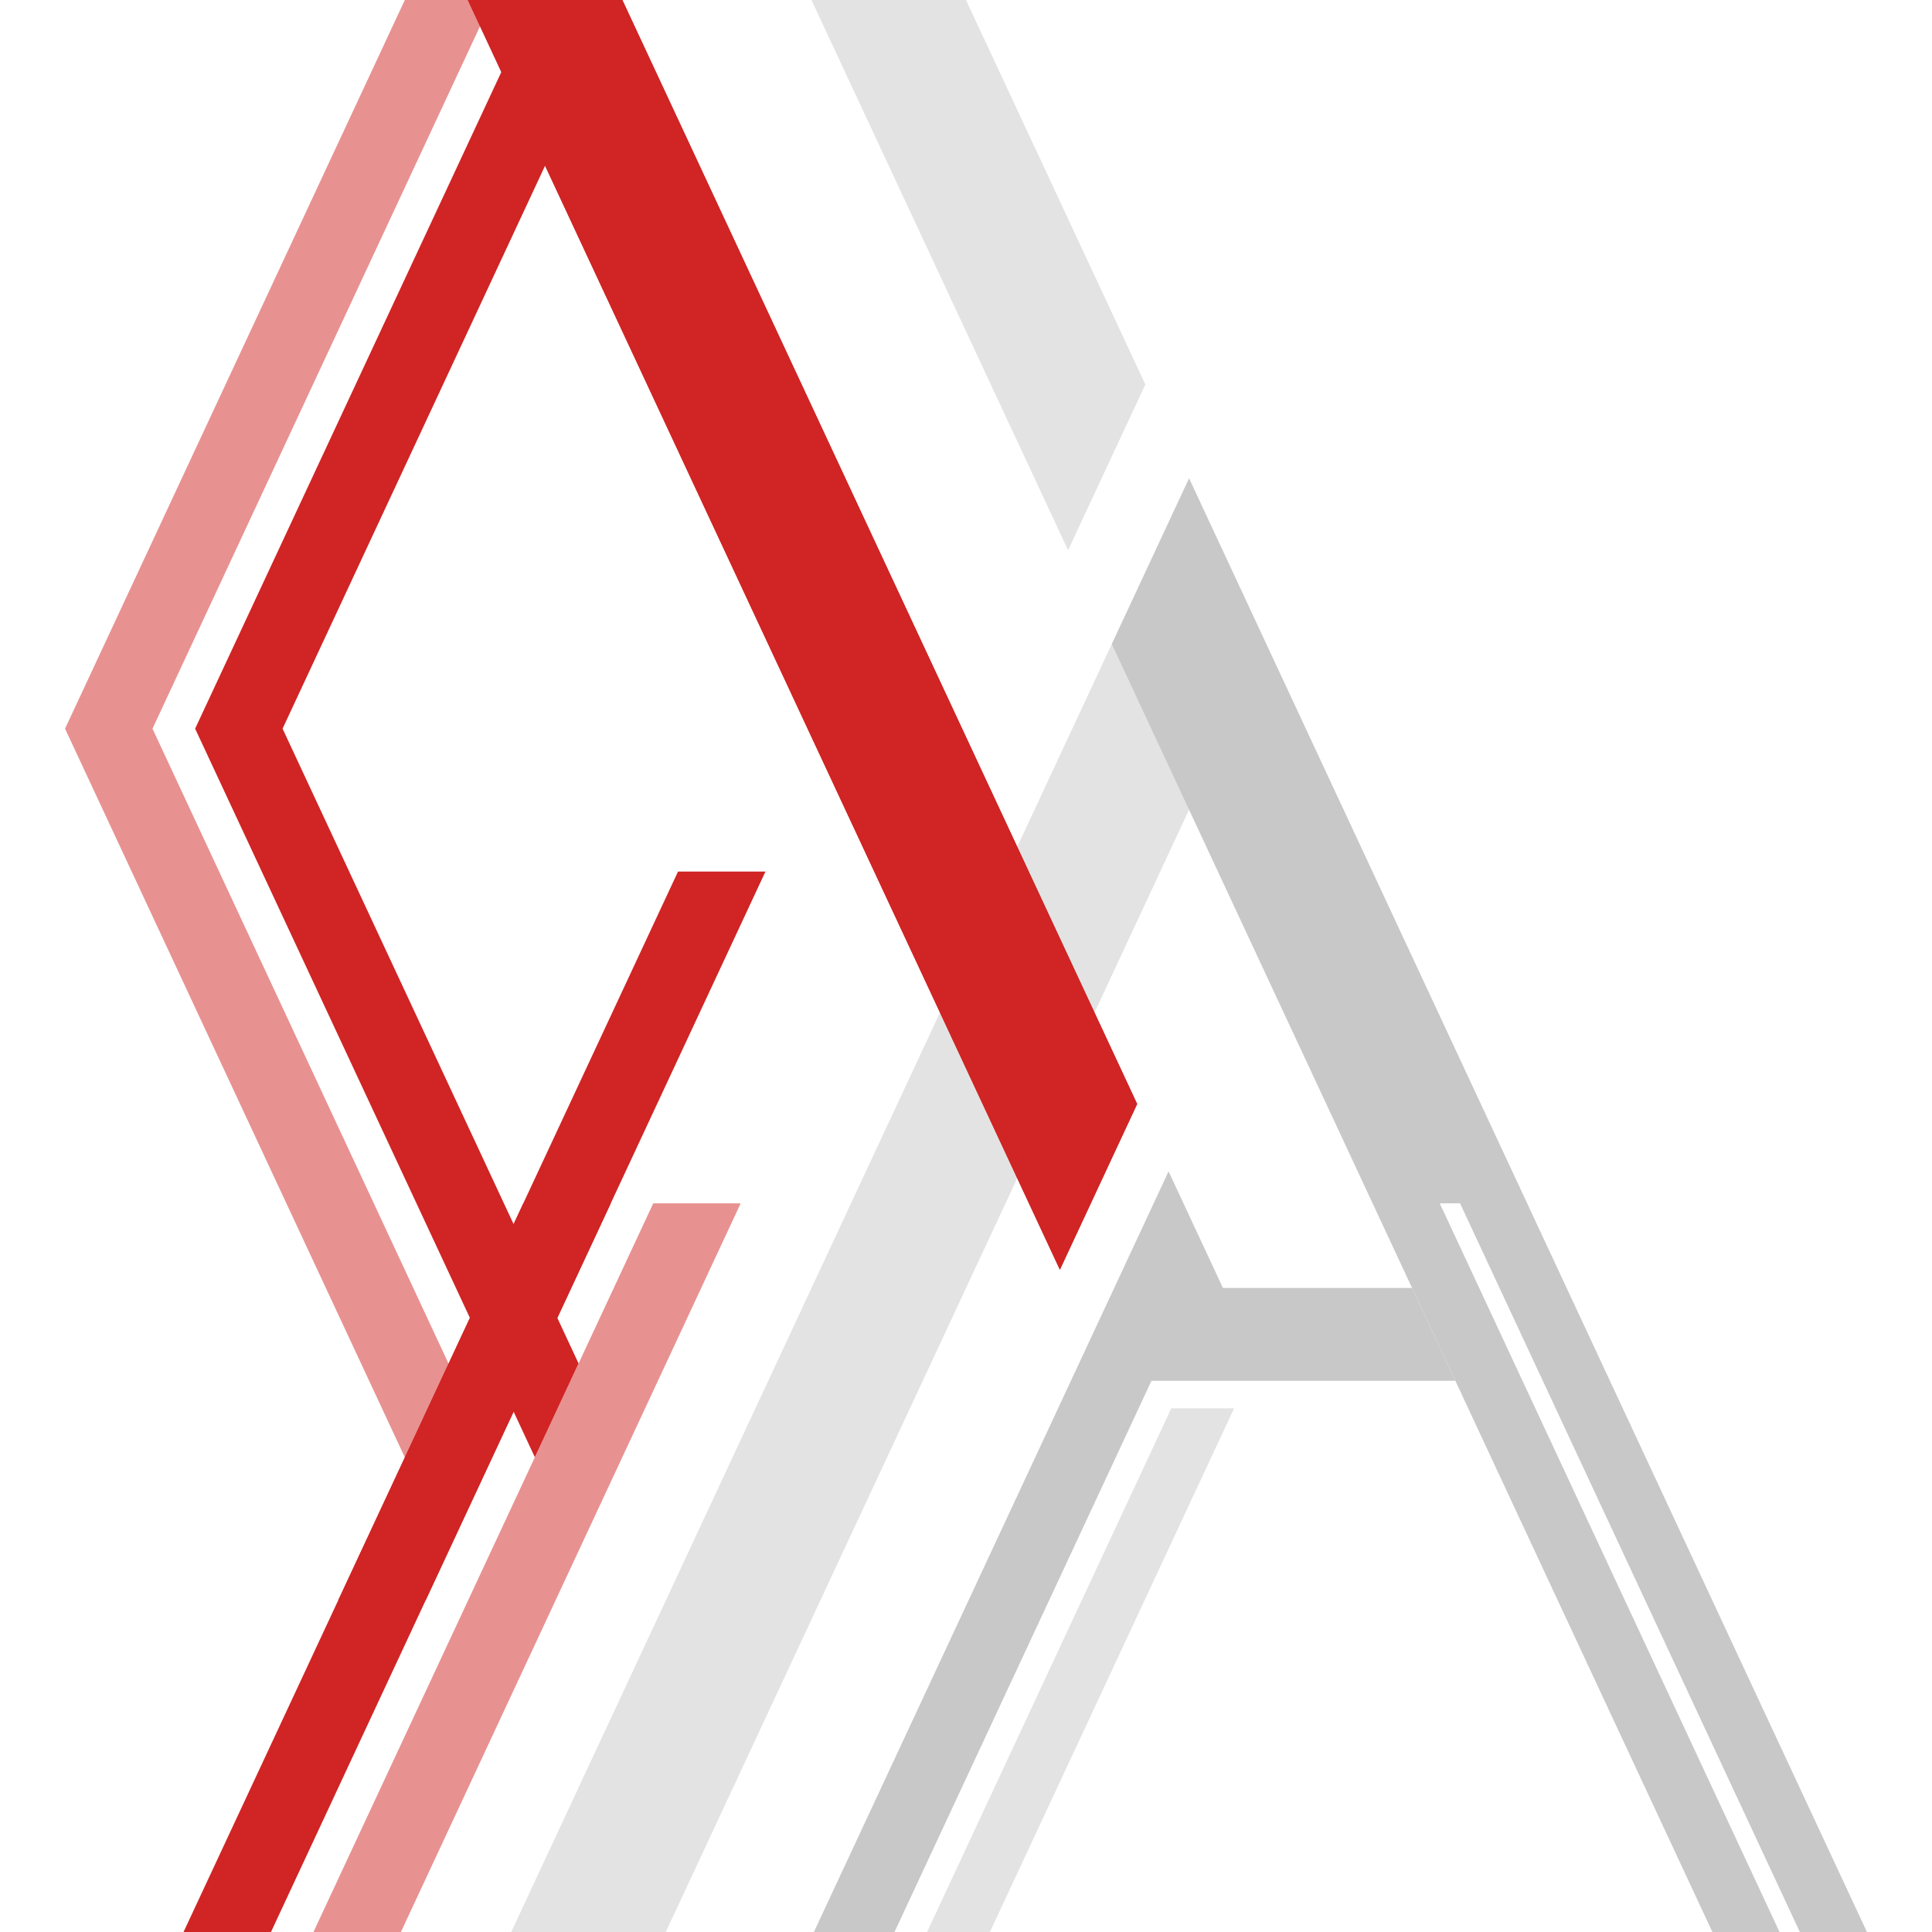
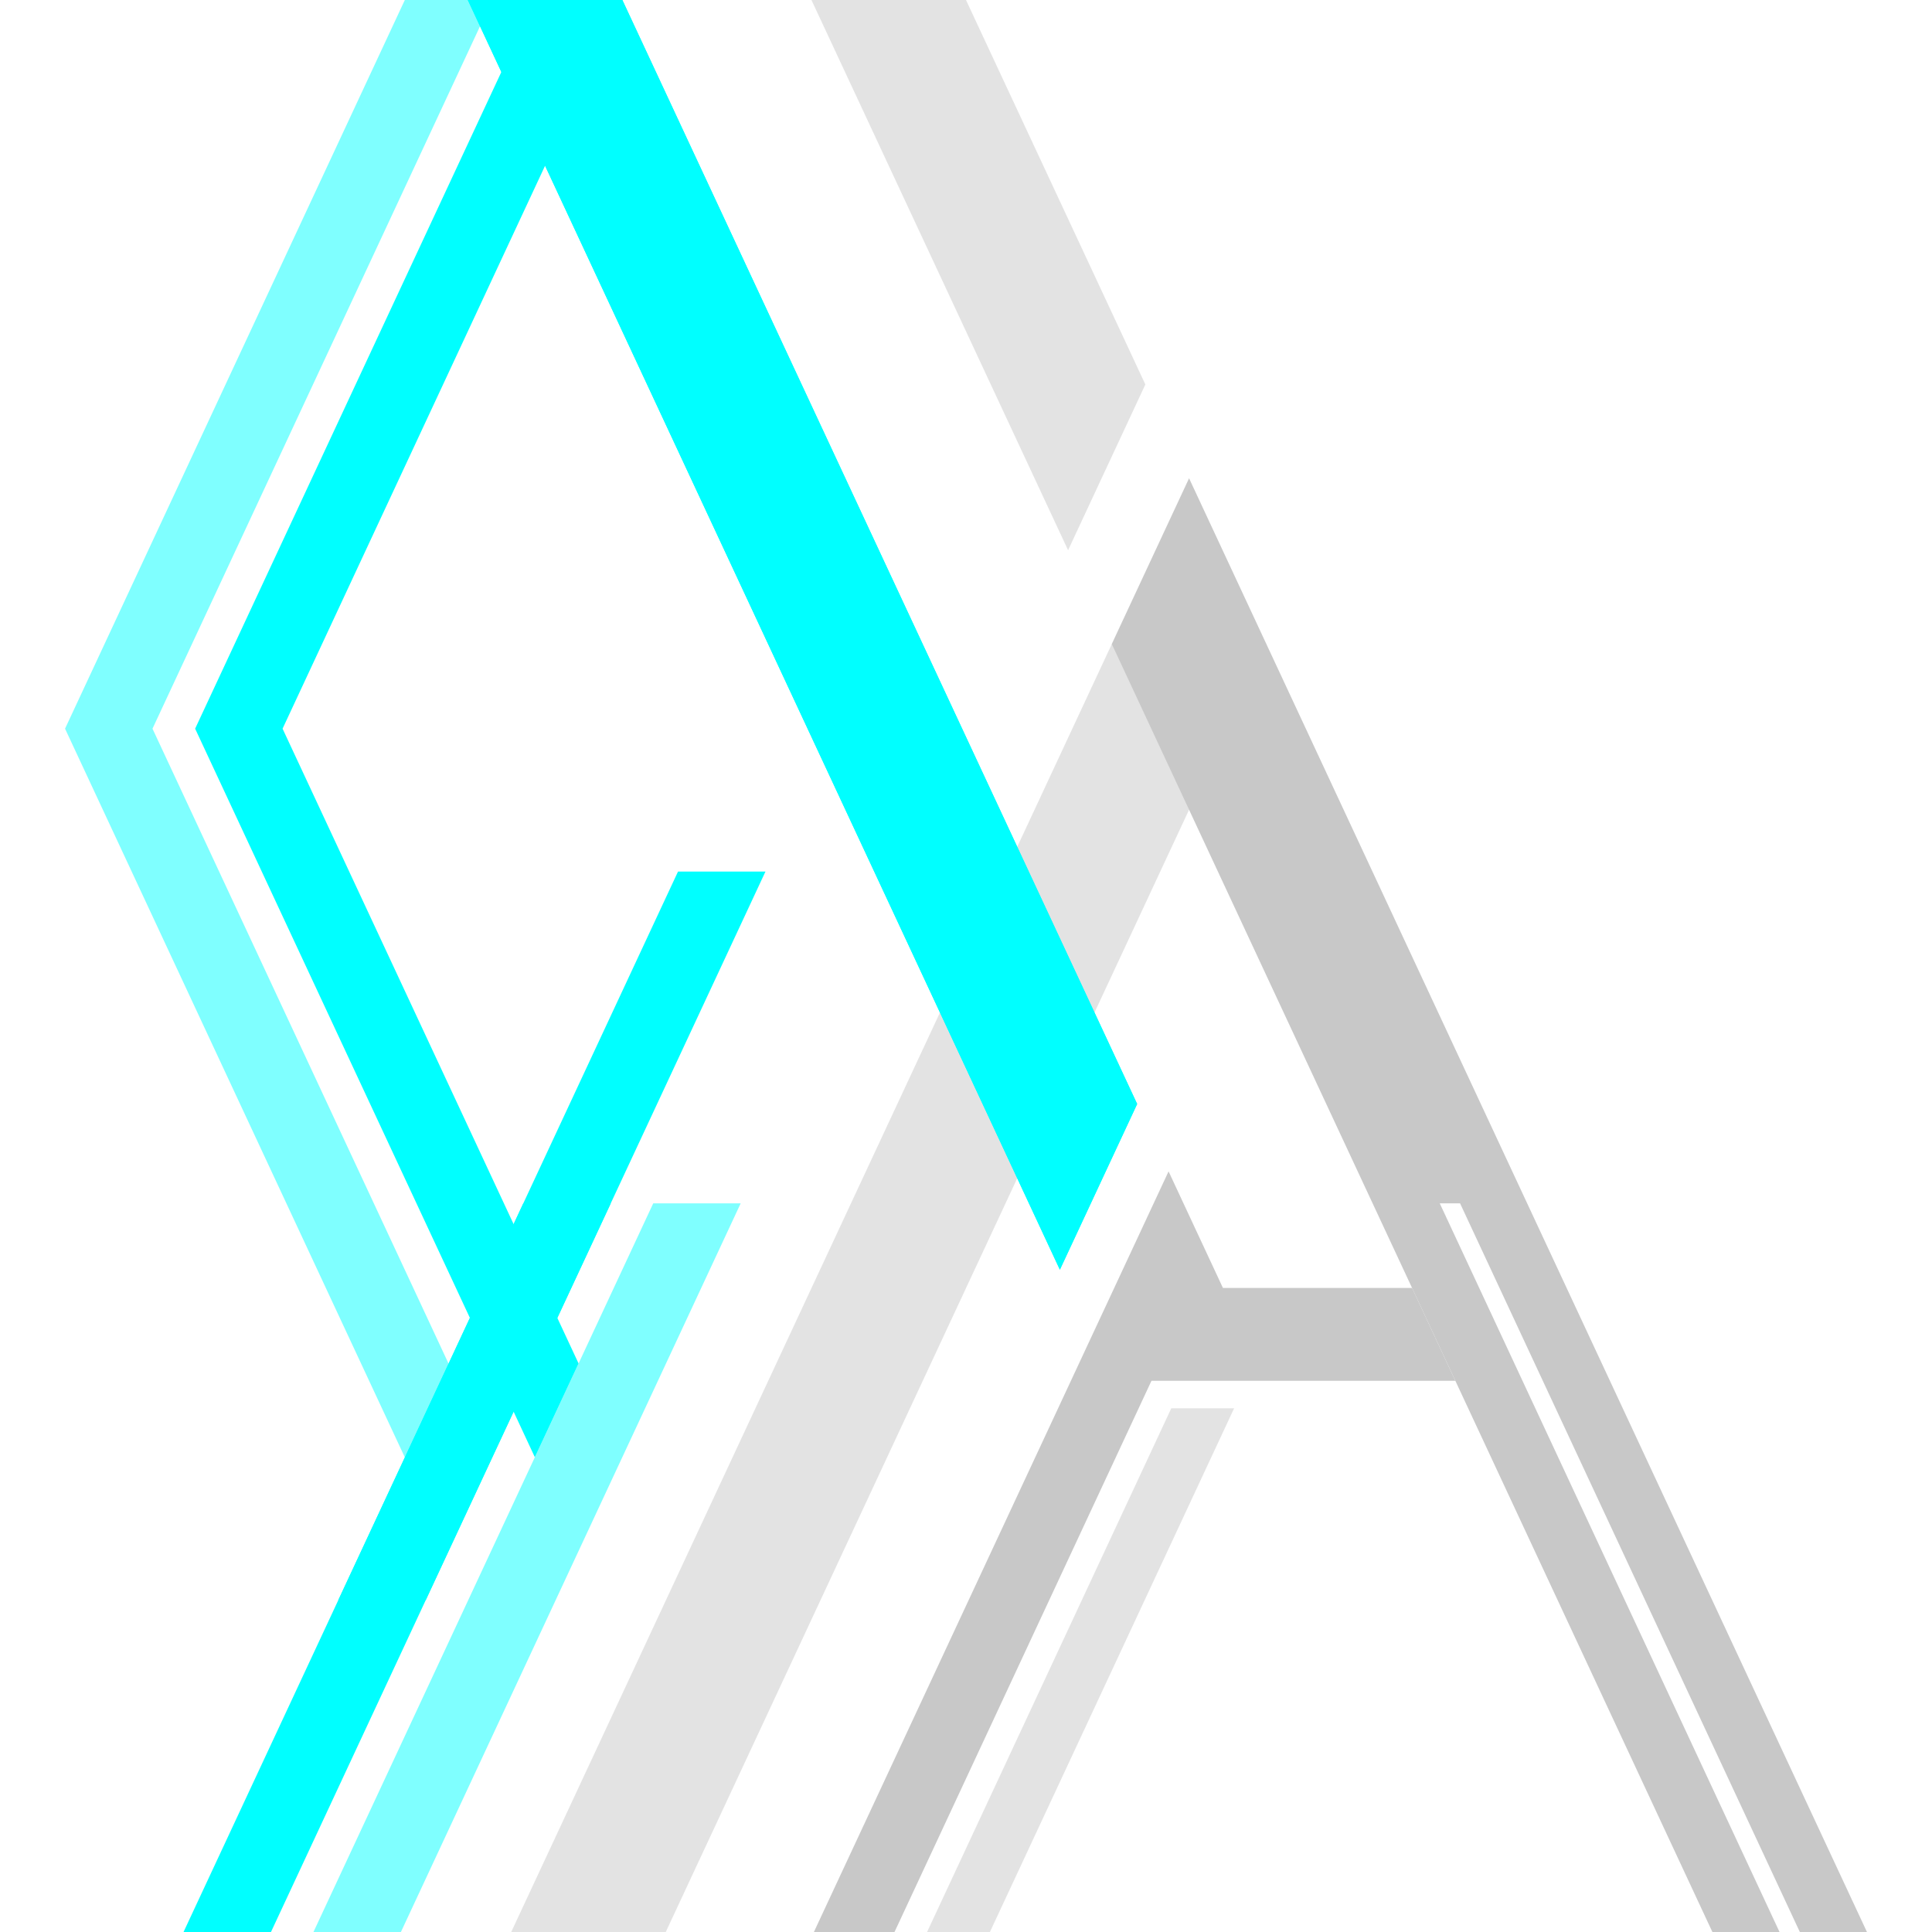
<svg xmlns="http://www.w3.org/2000/svg" viewBox="0 0 1000 1000">
  <defs>
-     <style>.cls-1{opacity:0.5;}.cls-2{fill:#c8c8c8;}.cls-3{fill:#d12424;}</style>
+     <style>.cls-1{opacity:0.5;}.cls-2{fill:#c8c8c8;}.cls-3{fill:aqua;}</style>
  </defs>
  <g id="With_Background">
    <g id="Base-2" data-name="Base">
      <g id="Letter_A" data-name="Letter A">
        <g class="cls-1">
          <polygon class="cls-2" points="264.6 1000 344.6 1000 655.47 333.33 575.47 333.33 264.6 1000" />
        </g>
        <g class="cls-1">
          <polygon class="cls-2" points="479.85 1000 512.38 1000 638.78 728.93 606.25 728.93 479.85 1000" />
        </g>
        <path class="cls-2" d="M931.59,1000h34.74Q790.91,623.77,615.46,247.55l-40,85.78L886.33,1000h34.75Q833.14,811.42,745.21,622.84h10.51Z" />
        <g class="cls-1">
          <path class="cls-2" d="M592.84,199,500,0H420L552.84,284.8Z" />
        </g>
        <path class="cls-2" d="M753.29,714.69q-11.19-24-22.4-48.05l-97.9,0L604.85,606.3,576.7,666.67h0l-11.85,25.41h0L421.27,1000H463l133-285.31Z" />
      </g>
      <g id="Letter_S" data-name="Letter S">
        <polygon class="cls-3" points="588.59 571.42 322.13 0 242.13 0 548.59 657.2 588.59 571.42" />
        <g class="cls-1">
          <polygon class="cls-3" points="383.38 622.84 338.12 622.84 162.25 1000 207.51 1000 383.38 622.84" />
        </g>
        <g class="cls-1">
          <polygon class="cls-3" points="254.8 0 209.54 0 33.67 377.16 209.54 754.33 254.8 754.33 78.93 377.16 254.8 0" />
        </g>
        <polygon class="cls-3" points="316.13 622.84 270.87 622.84 95 1000 140.26 1000 316.13 622.84" />
        <polygon class="cls-3" points="396.2 451.12 350.94 451.12 175.07 828.28 220.33 828.28 396.2 451.12" />
        <polygon class="cls-3" points="588.59 571.42 322.13 0 242.13 0 548.59 657.2 588.59 571.42" />
        <polygon class="cls-3" points="299.47 705.73 146.26 377.16 322.13 0 276.87 0 101 377.16 276.84 754.26 299.47 705.73" />
      </g>
    </g>
  </g>
</svg>
